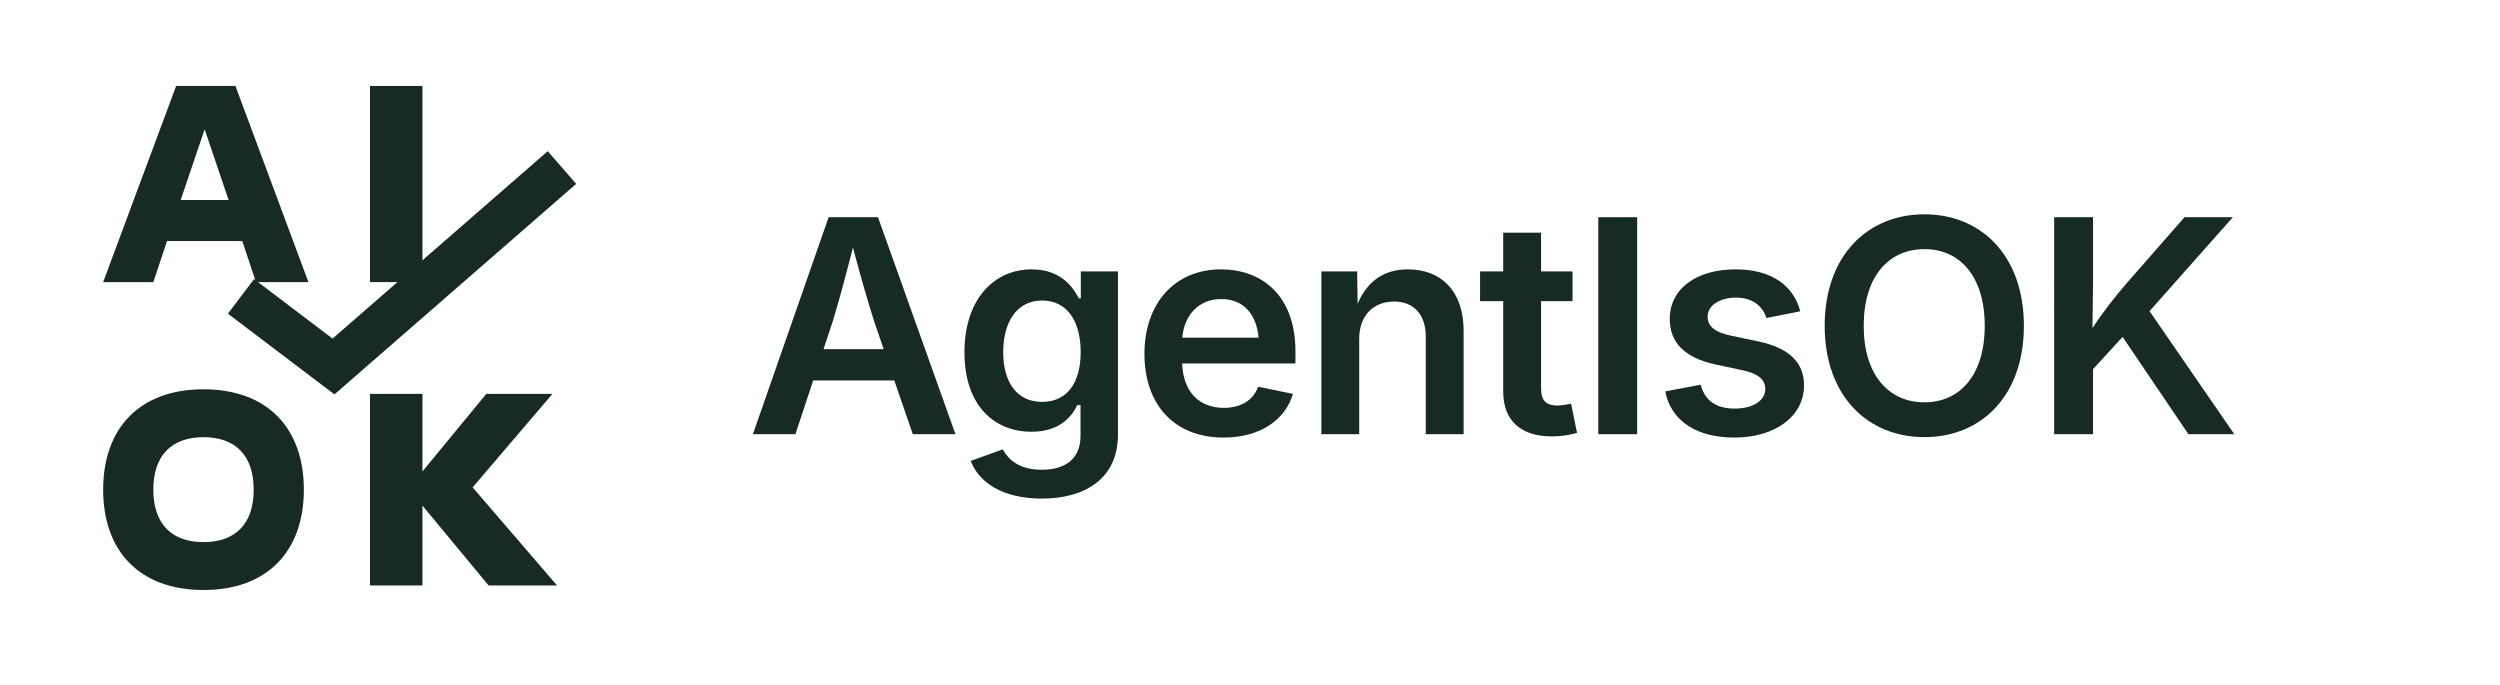
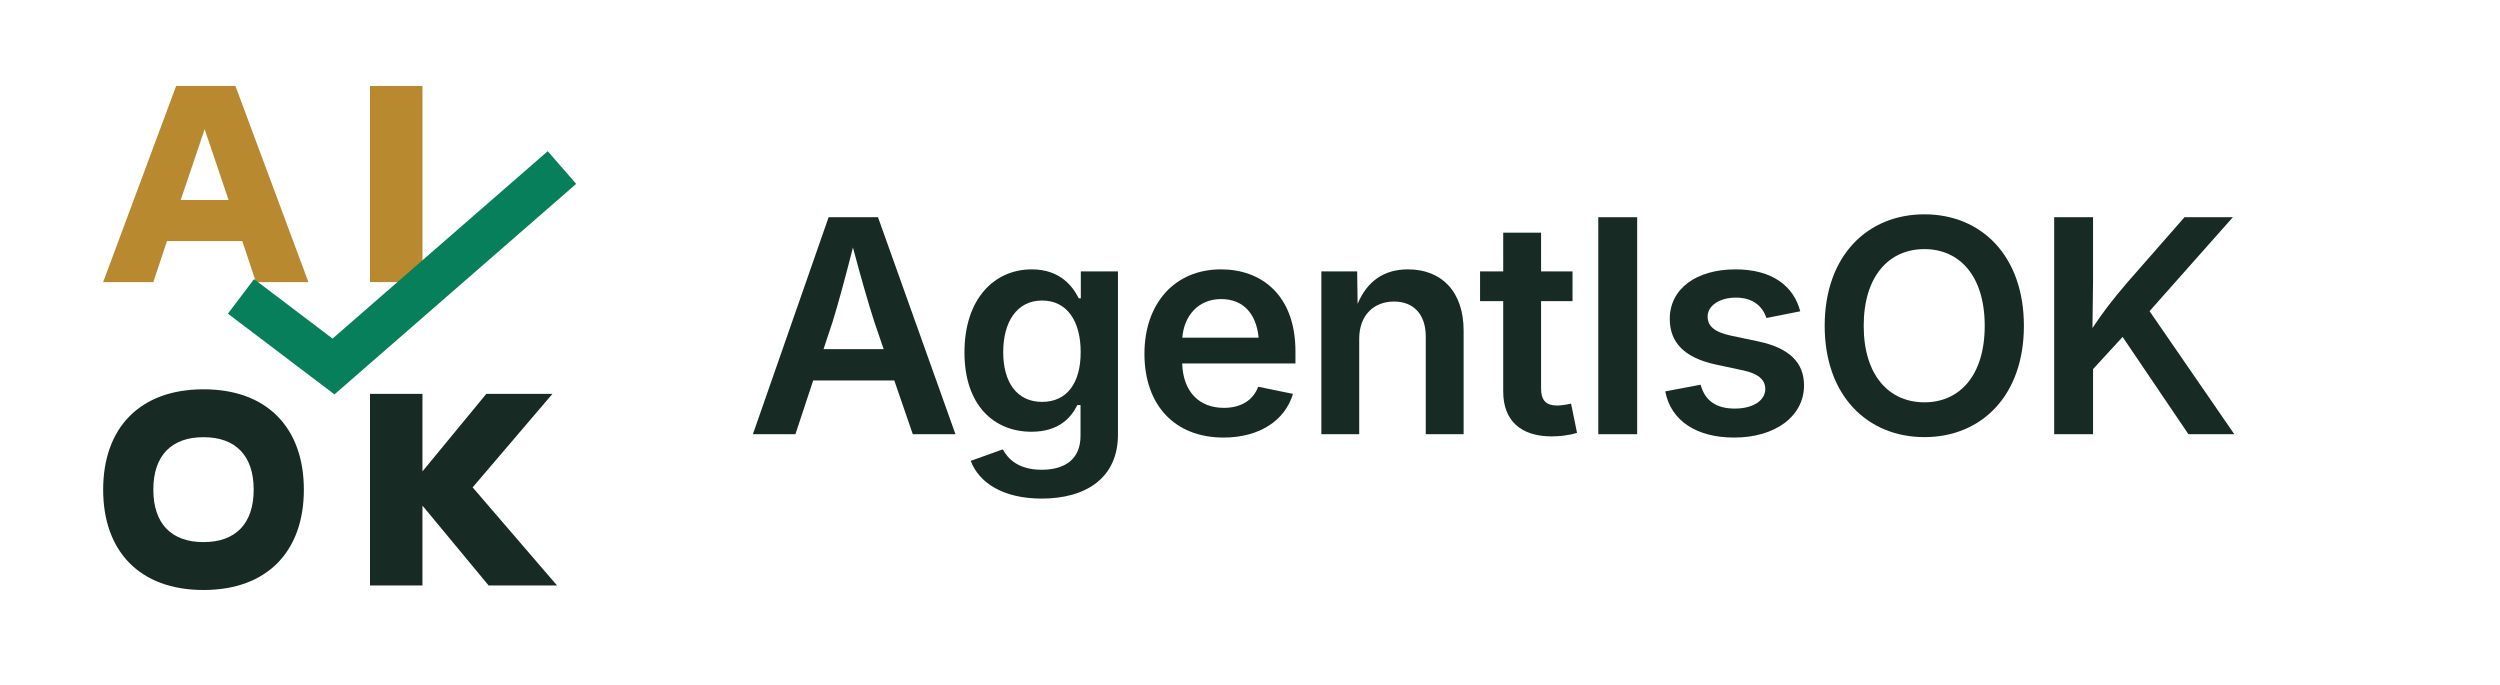
<svg xmlns="http://www.w3.org/2000/svg" width="570" height="156" viewBox="0 0 570 156" role="img" aria-labelledby="title description" version="1.1" id="svg22">
  <defs id="defs26" />
  <g transform="matrix(0.52,0,0,0.52,10,4)" id="g18">
-     <g fill="#172b24" id="g8">
+     <g fill="#b8892e" id="g8">
      <path fill-rule="evenodd" d="M 26,116 58,30 h 26 l 32,86 H 93 L 87,98 H 54 l -6,18 z M 60,80 H 81 L 70.5,49 Z" id="path4" />
      <path d="m 143,30 h 23 v 86 h -23 z" id="path6" />
    </g>
    <g fill="#172b24" id="g14">
      <path fill-rule="evenodd" d="m 70,163 c -28,0 -44,17 -44,44 0,27 16,44 44,44 28,0 44,-17 44,-44 0,-27 -16,-44 -44,-44 z m 0,21 c 14,0 22,8 22,23 0,15 -8,23 -22,23 -14,0 -22,-8 -22,-23 0,-15 8,-23 22,-23 z" id="path10" />
      <path d="m 143,165 h 23 v 34 l 28,-34 h 29 l -35,41 37,43 h -30 l -29,-35 v 35 h -23 z" id="path12" />
    </g>
-     <path d="m 94,128 33,25 93,-81" fill="none" stroke="#172b24" stroke-width="19" stroke-linecap="square" stroke-linejoin="miter" id="path16" />
+     <path d="m 94,128 33,25 93,-81" fill="none" stroke="#087f5b" stroke-width="19" stroke-linecap="square" stroke-linejoin="miter" id="path16" />
  </g>
  <g aria-label="AgentIsOK" id="text20" style="font-weight:600;font-size:68px;font-family:Inter;letter-spacing:-1.5;fill:#172b24">
    <path d="m 171.66,99 h 9.695 l 4.051,-12.252 h 18.494 L 208.117,99 h 9.729 L 200.182,49.527 h -11.256 z m 16.104,-19.391 2.092,-6.309 c 1.361,-4.416 2.855,-9.961 4.615,-16.867 1.826,6.84 3.387,12.318 4.848,16.867 l 2.158,6.309 z" id="path28" />
    <path d="m 237.529,113.676 c 9.994,0 17.365,-4.648 17.365,-14.576 V 61.879 h -8.467 v 6.143 h -0.465 c -1.328,-2.623 -4.15,-6.607 -10.725,-6.607 -8.566,0 -15.34,6.74 -15.34,18.926 0,12.086 6.74,18.096 15.273,18.096 6.408,0 9.131,-3.387 10.459,-6.076 h 0.73 v 7.006 c 0,5.312 -3.52,7.736 -8.865,7.736 -5.412,0 -7.703,-2.557 -8.865,-4.648 l -7.305,2.623 c 1.859,4.914 7.271,8.6 16.203,8.6 z m 0.066,-22.047 c -5.777,0 -8.865,-4.516 -8.865,-11.355 0,-6.74 3.021,-11.754 8.865,-11.754 5.711,0 8.799,4.715 8.799,11.754 0,7.105 -3.154,11.355 -8.799,11.355 z" id="path30" />
    <path d="m 278.961,99.764 c 8.268,0 14.045,-3.951 15.838,-9.961 l -7.936,-1.627 c -1.162,3.154 -4.018,4.814 -7.803,4.814 -5.545,0 -9.297,-3.52 -9.529,-10.127 h 25.832 v -2.723 c 0,-13.016 -7.902,-18.727 -16.967,-18.727 -10.625,0 -17.465,7.836 -17.465,19.258 0,11.621 6.84,19.092 18.029,19.092 z m -9.396,-22.777 c 0.398,-4.947 3.586,-8.799 8.865,-8.799 5.146,0 8.035,3.486 8.533,8.799 z" id="path32" />
    <path d="m 309.9,77.252 c 0,-5.379 3.32,-8.5 7.936,-8.5 4.516,0 7.238,2.988 7.238,7.969 V 99 h 8.633 V 75.393 c 0,-8.932 -5.047,-13.979 -12.684,-13.979 -5.445,0 -9.297,2.656 -11.488,7.869 l -0.1,-7.404 h -8.168 V 99 h 8.633 z" id="path34" />
    <path d="m 358.537,61.879 h -7.172 v -8.832 h -8.633 v 8.832 h -5.279 v 6.773 h 5.279 v 20.619 c 0,6.574 3.951,10.227 11.057,10.227 1.826,0 3.885,-0.232 5.777,-0.797 l -1.361,-6.674 c -0.83,0.199 -2.357,0.432 -3.154,0.432 -2.623,0 -3.686,-1.229 -3.686,-3.918 V 68.652 h 7.172 z" id="path36" />
    <path d="M 373.273,49.527 H 364.408 V 99 h 8.865 z" id="path38" />
    <path d="m 395.381,99.764 c 9.363,0 15.938,-4.848 15.938,-11.887 0,-5.213 -3.354,-8.533 -10.393,-10.027 l -6.309,-1.328 c -3.785,-0.83 -5.279,-2.191 -5.279,-4.35 0,-2.523 2.789,-4.316 6.441,-4.316 3.984,0 6.109,2.059 6.973,4.648 l 7.703,-1.527 c -1.494,-5.744 -6.375,-9.562 -14.775,-9.562 -8.898,0 -14.975,4.416 -14.975,11.289 0,5.445 3.42,8.865 10.426,10.393 l 6.342,1.361 c 3.387,0.73 5.014,2.092 5.014,4.25 0,2.523 -2.689,4.449 -6.939,4.449 -4.217,0 -6.807,-1.76 -7.803,-5.445 l -8.068,1.527 c 1.295,6.74 7.172,10.525 15.705,10.525 z" id="path40" />
    <path d="m 438.771,99.664 c 12.949,0 22.678,-9.396 22.678,-25.367 0,-16.004 -9.729,-25.434 -22.678,-25.434 -12.982,0 -22.744,9.43 -22.744,25.434 0,15.938 9.762,25.367 22.744,25.367 z m 0,-7.936 c -8.102,0 -13.846,-6.176 -13.846,-17.432 0,-11.322 5.744,-17.498 13.846,-17.498 8.035,0 13.746,6.143 13.746,17.498 0,11.289 -5.711,17.432 -13.746,17.432 z" id="path42" />
    <path d="m 468.35,99 h 8.865 V 84.158 L 483.955,76.82 498.963,99 h 10.459 L 490.098,70.943 509.09,49.527 h -11.023 l -12.982,14.809 c -3.254,3.785 -5.678,6.906 -8.002,10.459 l 0.133,-10.592 V 49.527 h -8.865 z" id="path44" />
  </g>
</svg>
